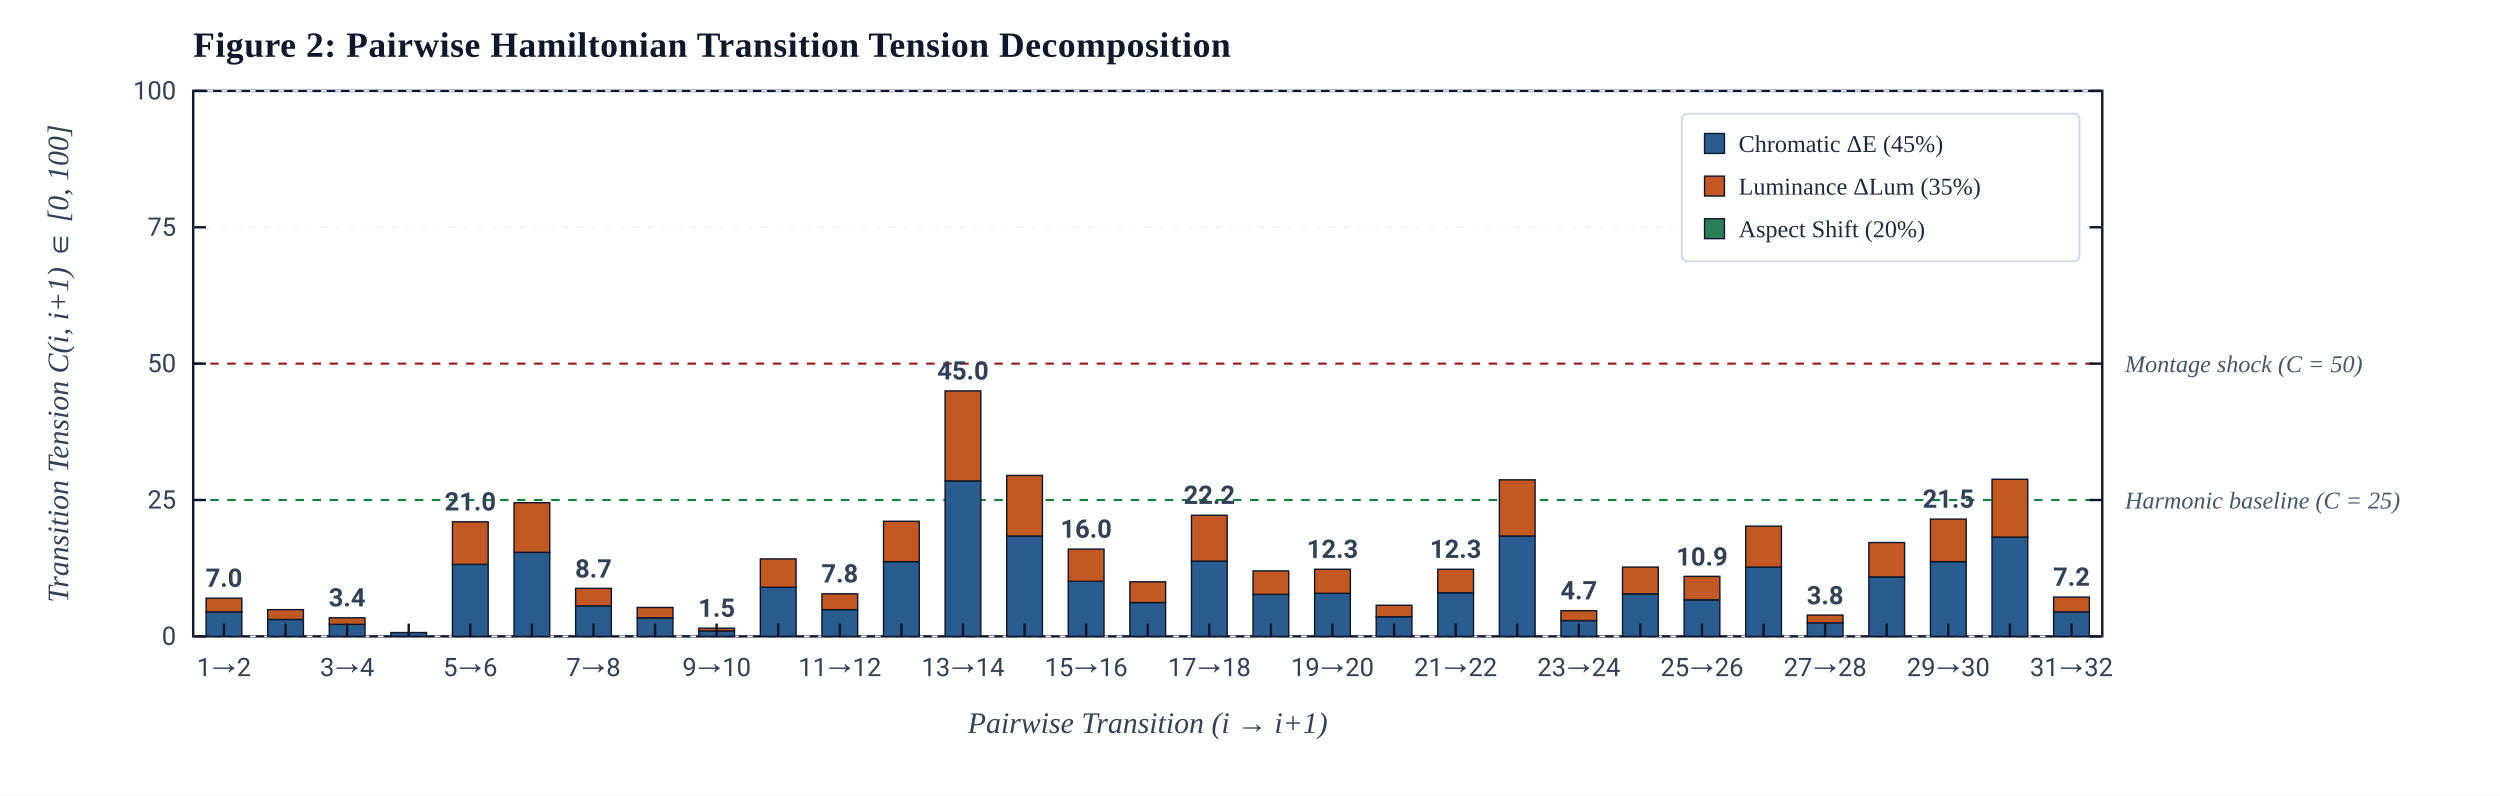
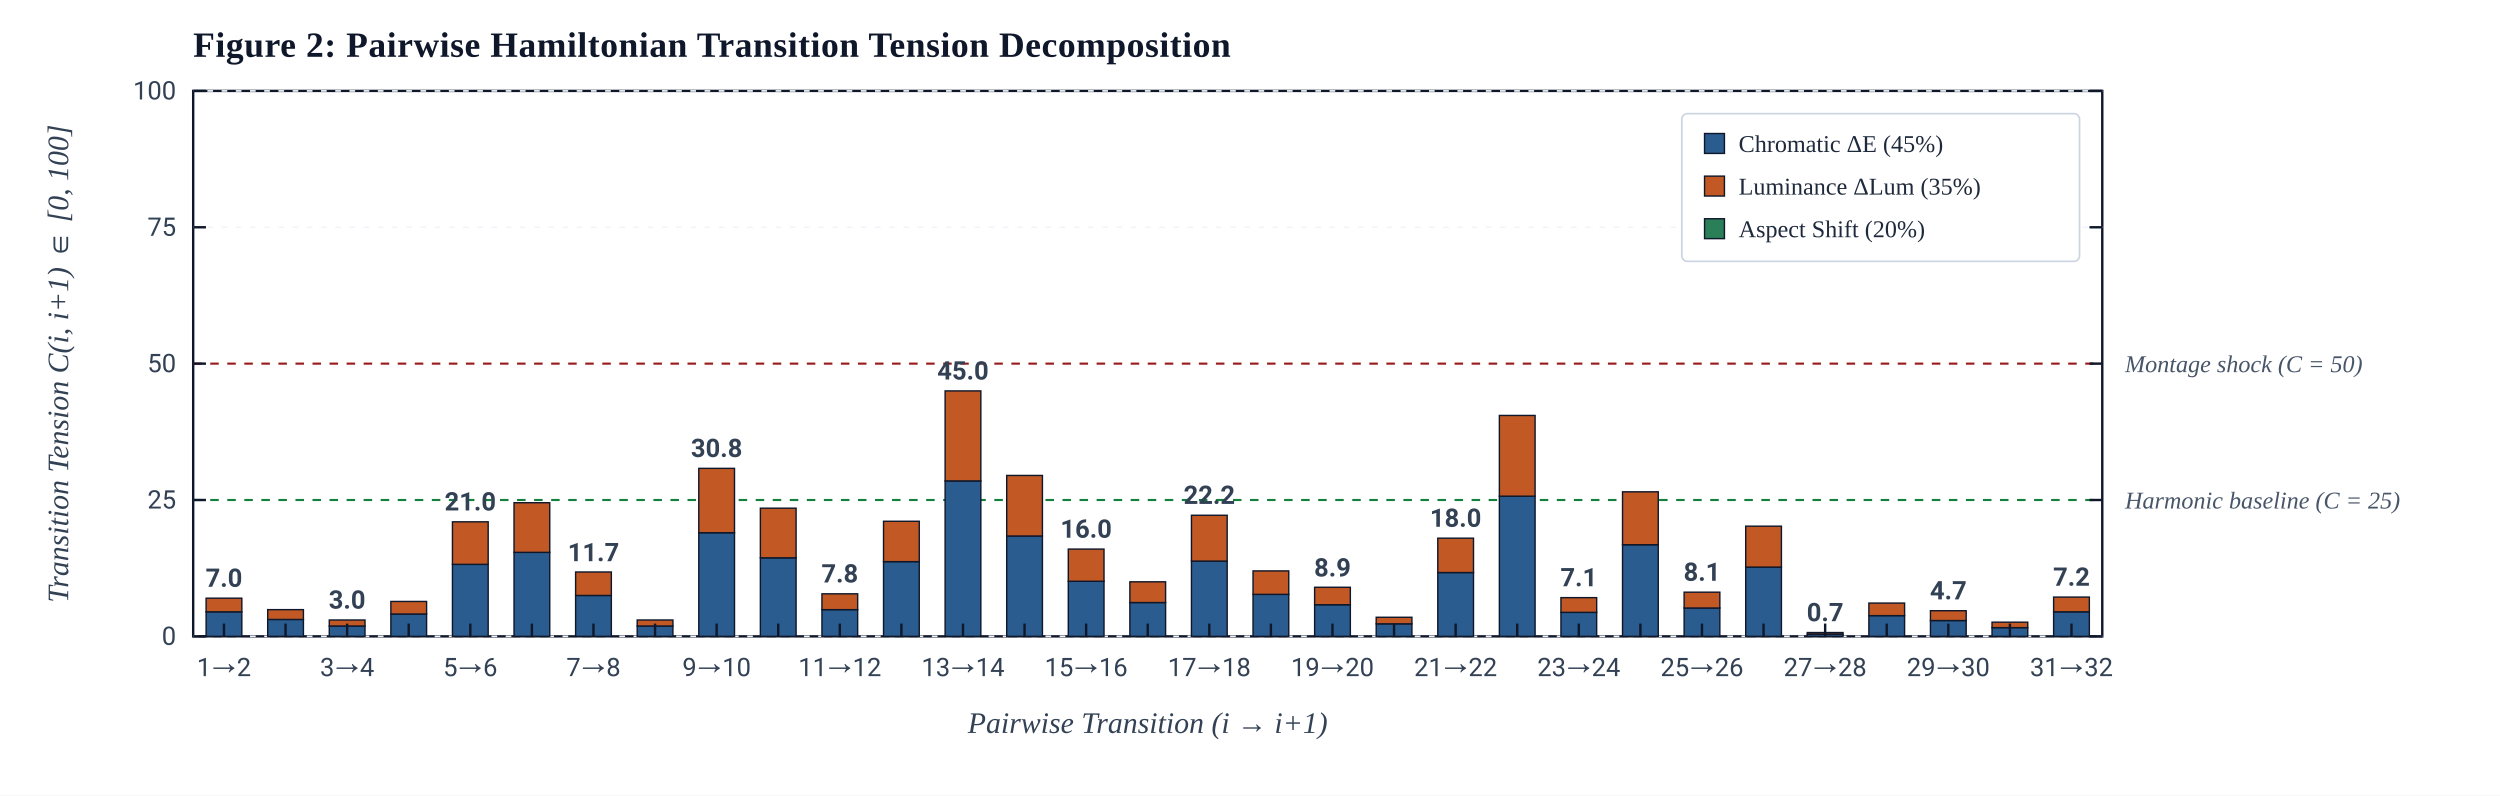
<svg xmlns="http://www.w3.org/2000/svg" viewBox="0 0 880 280" width="100%" height="100%">
  <style>
    .paper-bg { fill: #ffffff; }
    .spine-box { fill: #ffffff; stroke: #0f172a; stroke-width: 0.85; }
    .academic-grid { stroke: #f1f5f9; stroke-width: 0.6; stroke-dasharray: 2 3; }
    .tick-line { stroke: #0f172a; stroke-width: 0.85; }
    .fig-heading { fill: #0f172a; font-family: "Times New Roman", Times, "Nimbus Roman No9 L", "Liberation Serif", serif; font-size: 12.5px; font-weight: bold; letter-spacing: 0.2px; }
    .axis-title { fill: #334155; font-family: "Times New Roman", Times, "Nimbus Roman No9 L", "Liberation Serif", serif; font-size: 10.5px; font-style: italic; }
    .tick-label { fill: #334155; font-family: -apple-system, BlinkMacSystemFont, "Segoe UI", Roboto, Helvetica, Arial, sans-serif; font-size: 9px; font-variant-numeric: tabular-nums; }
    .threshold-label { fill: #475569; font-family: "Times New Roman", Times, "Nimbus Roman No9 L", "Liberation Serif", serif; font-size: 8.5px; font-style: italic; }
    .legend-text { fill: #1e293b; font-family: "Times New Roman", Times, "Nimbus Roman No9 L", "Liberation Serif", serif; font-size: 8.5px; }
  </style>
  <rect width="880" height="280" class="paper-bg" />
  <text x="68" y="20" class="fig-heading">Figure 2: Pairwise Hamiltonian Transition Tension Decomposition</text>
  <rect x="68" y="32" width="672" height="192" class="spine-box" />
  <text transform="translate(24, 128) rotate(-90)" class="axis-title" text-anchor="middle">Transition Tension C(i, i+1) ∈ [0, 100]</text>
  <line x1="68" y1="32" x2="740" y2="32" class="academic-grid" />
  <line x1="68" y1="32" x2="72.5" y2="32" class="tick-line" />
  <line x1="735.5" y1="32" x2="740" y2="32" class="tick-line" />
  <text x="62" y="35" class="tick-label" text-anchor="end">100</text>
  <line x1="68" y1="80" x2="740" y2="80" class="academic-grid" />
  <line x1="68" y1="80" x2="72.5" y2="80" class="tick-line" />
  <line x1="735.5" y1="80" x2="740" y2="80" class="tick-line" />
  <text x="62" y="83" class="tick-label" text-anchor="end">75</text>
  <line x1="68" y1="128" x2="740" y2="128" stroke="#991b1b" stroke-width="0.75" stroke-dasharray="3 3" />
  <text x="748" y="131" class="threshold-label" fill="#991b1b" text-anchor="start">Montage shock (C = 50)</text>
  <line x1="68" y1="128" x2="72.5" y2="128" class="tick-line" />
  <line x1="735.5" y1="128" x2="740" y2="128" class="tick-line" />
  <text x="62" y="131" class="tick-label" text-anchor="end">50</text>
  <line x1="68" y1="176" x2="740" y2="176" stroke="#15803d" stroke-width="0.75" stroke-dasharray="3 3" />
  <text x="748" y="179" class="threshold-label" fill="#15803d" text-anchor="start">Harmonic baseline (C = 25)</text>
  <line x1="68" y1="176" x2="72.5" y2="176" class="tick-line" />
  <line x1="735.5" y1="176" x2="740" y2="176" class="tick-line" />
  <text x="62" y="179" class="tick-label" text-anchor="end">25</text>
  <line x1="68" y1="224" x2="740" y2="224" class="academic-grid" />
  <line x1="68" y1="224" x2="72.5" y2="224" class="tick-line" />
  <line x1="735.5" y1="224" x2="740" y2="224" class="tick-line" />
  <text x="62" y="227" class="tick-label" text-anchor="end">0</text>
  <rect x="72.552" y="215.36" width="12.573" height="8.64" fill="#2b5c8f" stroke="#0f172a" stroke-width="0.5" />
  <rect x="72.552" y="210.56" width="12.573" height="4.8" fill="#c25925" stroke="#0f172a" stroke-width="0.5" />
  <text x="78.839" y="206.56" class="tick-label" font-weight="600" text-anchor="middle">7.0</text>
  <line x1="78.839" y1="219.5" x2="78.839" y2="224" class="tick-line" />
  <text x="78.839" y="238" class="tick-label" text-anchor="middle">1→2</text>
  <rect x="94.23" y="218.048" width="12.573" height="5.952" fill="#2b5c8f" stroke="#0f172a" stroke-width="0.5" />
  <rect x="94.23" y="214.592" width="12.573" height="3.456" fill="#c25925" stroke="#0f172a" stroke-width="0.5" />
  <line x1="100.516" y1="219.5" x2="100.516" y2="224" class="tick-line" />
-   <rect x="115.907" y="219.776" width="12.573" height="4.224" fill="#2b5c8f" stroke="#0f172a" stroke-width="0.5" />
-   <rect x="115.907" y="217.472" width="12.573" height="2.304" fill="#c25925" stroke="#0f172a" stroke-width="0.5" />
-   <text x="122.194" y="213.472" class="tick-label" font-weight="600" text-anchor="middle">3.4</text>
+   <rect x="115.907" y="220.352" width="12.573" height="3.648" fill="#2b5c8f" stroke="#0f172a" stroke-width="0.5" />
+   <rect x="115.907" y="218.24" width="12.573" height="2.112" fill="#c25925" stroke="#0f172a" stroke-width="0.5" />
+   <text x="122.194" y="214.24" class="tick-label" font-weight="600" text-anchor="middle">3.0</text>
  <line x1="122.194" y1="219.5" x2="122.194" y2="224" class="tick-line" />
  <text x="122.194" y="238" class="tick-label" text-anchor="middle">3→4</text>
-   <rect x="137.585" y="222.656" width="12.573" height="1.344" fill="#2b5c8f" stroke="#0f172a" stroke-width="0.5" />
+   <rect x="137.585" y="216.128" width="12.573" height="7.872" fill="#2b5c8f" stroke="#0f172a" stroke-width="0.5" />
+   <rect x="137.585" y="211.712" width="12.573" height="4.416" fill="#c25925" stroke="#0f172a" stroke-width="0.5" />
  <line x1="143.871" y1="219.5" x2="143.871" y2="224" class="tick-line" />
  <rect x="159.262" y="198.656" width="12.573" height="25.344" fill="#2b5c8f" stroke="#0f172a" stroke-width="0.5" />
  <rect x="159.262" y="183.68" width="12.573" height="14.976" fill="#c25925" stroke="#0f172a" stroke-width="0.5" />
  <text x="165.548" y="179.68" class="tick-label" font-weight="600" text-anchor="middle">21.0</text>
  <line x1="165.548" y1="219.5" x2="165.548" y2="224" class="tick-line" />
  <text x="165.548" y="238" class="tick-label" text-anchor="middle">5→6</text>
  <rect x="180.939" y="194.432" width="12.573" height="29.568" fill="#2b5c8f" stroke="#0f172a" stroke-width="0.5" />
  <rect x="180.939" y="176.96" width="12.573" height="17.472" fill="#c25925" stroke="#0f172a" stroke-width="0.5" />
  <line x1="187.226" y1="219.5" x2="187.226" y2="224" class="tick-line" />
-   <rect x="202.617" y="213.248" width="12.573" height="10.752" fill="#2b5c8f" stroke="#0f172a" stroke-width="0.5" />
-   <rect x="202.617" y="207.104" width="12.573" height="6.144" fill="#c25925" stroke="#0f172a" stroke-width="0.5" />
-   <text x="208.903" y="203.296" class="tick-label" font-weight="600" text-anchor="middle">8.7</text>
+   <rect x="202.617" y="209.6" width="12.573" height="14.4" fill="#2b5c8f" stroke="#0f172a" stroke-width="0.5" />
+   <rect x="202.617" y="201.344" width="12.573" height="8.256" fill="#c25925" stroke="#0f172a" stroke-width="0.5" />
+   <text x="208.903" y="197.536" class="tick-label" font-weight="600" text-anchor="middle">11.7</text>
  <line x1="208.903" y1="219.5" x2="208.903" y2="224" class="tick-line" />
  <text x="208.903" y="238" class="tick-label" text-anchor="middle">7→8</text>
-   <rect x="224.294" y="217.472" width="12.573" height="6.528" fill="#2b5c8f" stroke="#0f172a" stroke-width="0.5" />
-   <rect x="224.294" y="213.824" width="12.573" height="3.648" fill="#c25925" stroke="#0f172a" stroke-width="0.5" />
+   <rect x="224.294" y="220.352" width="12.573" height="3.648" fill="#2b5c8f" stroke="#0f172a" stroke-width="0.5" />
+   <rect x="224.294" y="218.24" width="12.573" height="2.112" fill="#c25925" stroke="#0f172a" stroke-width="0.5" />
  <line x1="230.581" y1="219.5" x2="230.581" y2="224" class="tick-line" />
-   <rect x="245.972" y="222.08" width="12.573" height="1.92" fill="#2b5c8f" stroke="#0f172a" stroke-width="0.5" />
-   <rect x="245.972" y="221.12" width="12.573" height="0.96" fill="#c25925" stroke="#0f172a" stroke-width="0.5" />
-   <text x="252.258" y="217.12" class="tick-label" font-weight="600" text-anchor="middle">1.5</text>
+   <rect x="245.972" y="187.52" width="12.573" height="36.48" fill="#2b5c8f" stroke="#0f172a" stroke-width="0.5" />
+   <rect x="245.972" y="164.864" width="12.573" height="22.656" fill="#c25925" stroke="#0f172a" stroke-width="0.5" />
+   <text x="252.258" y="160.864" class="tick-label" font-weight="600" text-anchor="middle">30.8</text>
  <line x1="252.258" y1="219.5" x2="252.258" y2="224" class="tick-line" />
  <text x="252.258" y="238" class="tick-label" text-anchor="middle">9→10</text>
-   <rect x="267.649" y="206.72" width="12.573" height="17.28" fill="#2b5c8f" stroke="#0f172a" stroke-width="0.5" />
-   <rect x="267.649" y="196.736" width="12.573" height="9.984" fill="#c25925" stroke="#0f172a" stroke-width="0.5" />
+   <rect x="267.649" y="196.352" width="12.573" height="27.648" fill="#2b5c8f" stroke="#0f172a" stroke-width="0.5" />
+   <rect x="267.649" y="178.88" width="12.573" height="17.472" fill="#c25925" stroke="#0f172a" stroke-width="0.5" />
  <line x1="273.935" y1="219.5" x2="273.935" y2="224" class="tick-line" />
  <rect x="289.326" y="214.592" width="12.573" height="9.408" fill="#2b5c8f" stroke="#0f172a" stroke-width="0.5" />
  <rect x="289.326" y="209.024" width="12.573" height="5.568" fill="#c25925" stroke="#0f172a" stroke-width="0.5" />
  <text x="295.613" y="205.024" class="tick-label" font-weight="600" text-anchor="middle">7.8</text>
  <line x1="295.613" y1="219.5" x2="295.613" y2="224" class="tick-line" />
  <text x="295.613" y="238" class="tick-label" text-anchor="middle">11→12</text>
  <rect x="311.004" y="197.696" width="12.573" height="26.304" fill="#2b5c8f" stroke="#0f172a" stroke-width="0.5" />
  <rect x="311.004" y="183.488" width="12.573" height="14.208" fill="#c25925" stroke="#0f172a" stroke-width="0.5" />
  <line x1="317.29" y1="219.5" x2="317.29" y2="224" class="tick-line" />
  <rect x="332.681" y="169.28" width="12.573" height="54.72" fill="#2b5c8f" stroke="#0f172a" stroke-width="0.5" />
  <rect x="332.681" y="137.6" width="12.573" height="31.68" fill="#c25925" stroke="#0f172a" stroke-width="0.5" />
  <text x="338.968" y="133.6" class="tick-label" font-weight="600" text-anchor="middle">45.0</text>
  <line x1="338.968" y1="219.5" x2="338.968" y2="224" class="tick-line" />
  <text x="338.968" y="238" class="tick-label" text-anchor="middle">13→14</text>
  <rect x="354.359" y="188.672" width="12.573" height="35.328" fill="#2b5c8f" stroke="#0f172a" stroke-width="0.5" />
  <rect x="354.359" y="167.36" width="12.573" height="21.312" fill="#c25925" stroke="#0f172a" stroke-width="0.5" />
  <line x1="360.645" y1="219.5" x2="360.645" y2="224" class="tick-line" />
  <rect x="376.036" y="204.608" width="12.573" height="19.392" fill="#2b5c8f" stroke="#0f172a" stroke-width="0.5" />
  <rect x="376.036" y="193.28" width="12.573" height="11.328" fill="#c25925" stroke="#0f172a" stroke-width="0.5" />
  <text x="382.323" y="189.28" class="tick-label" font-weight="600" text-anchor="middle">16.0</text>
  <line x1="382.323" y1="219.5" x2="382.323" y2="224" class="tick-line" />
  <text x="382.323" y="238" class="tick-label" text-anchor="middle">15→16</text>
  <rect x="397.714" y="212.096" width="12.573" height="11.904" fill="#2b5c8f" stroke="#0f172a" stroke-width="0.5" />
  <rect x="397.714" y="204.8" width="12.573" height="7.296" fill="#c25925" stroke="#0f172a" stroke-width="0.5" />
  <line x1="404" y1="219.5" x2="404" y2="224" class="tick-line" />
  <rect x="419.391" y="197.504" width="12.573" height="26.496" fill="#2b5c8f" stroke="#0f172a" stroke-width="0.5" />
  <rect x="419.391" y="181.376" width="12.573" height="16.128" fill="#c25925" stroke="#0f172a" stroke-width="0.5" />
  <text x="425.677" y="177.376" class="tick-label" font-weight="600" text-anchor="middle">22.2</text>
  <line x1="425.677" y1="219.5" x2="425.677" y2="224" class="tick-line" />
  <text x="425.677" y="238" class="tick-label" text-anchor="middle">17→18</text>
  <rect x="441.068" y="209.216" width="12.573" height="14.784" fill="#2b5c8f" stroke="#0f172a" stroke-width="0.5" />
  <rect x="441.068" y="200.96" width="12.573" height="8.256" fill="#c25925" stroke="#0f172a" stroke-width="0.5" />
  <line x1="447.355" y1="219.5" x2="447.355" y2="224" class="tick-line" />
-   <rect x="462.746" y="208.832" width="12.573" height="15.168" fill="#2b5c8f" stroke="#0f172a" stroke-width="0.5" />
-   <rect x="462.746" y="200.384" width="12.573" height="8.448" fill="#c25925" stroke="#0f172a" stroke-width="0.5" />
-   <text x="469.032" y="196.384" class="tick-label" font-weight="600" text-anchor="middle">12.3</text>
+   <rect x="462.746" y="212.864" width="12.573" height="11.136" fill="#2b5c8f" stroke="#0f172a" stroke-width="0.5" />
+   <rect x="462.746" y="206.72" width="12.573" height="6.144" fill="#c25925" stroke="#0f172a" stroke-width="0.5" />
+   <text x="469.032" y="202.912" class="tick-label" font-weight="600" text-anchor="middle">8.9</text>
  <line x1="469.032" y1="219.5" x2="469.032" y2="224" class="tick-line" />
  <text x="469.032" y="238" class="tick-label" text-anchor="middle">19→20</text>
-   <rect x="484.423" y="217.088" width="12.573" height="6.912" fill="#2b5c8f" stroke="#0f172a" stroke-width="0.5" />
-   <rect x="484.423" y="213.056" width="12.573" height="4.032" fill="#c25925" stroke="#0f172a" stroke-width="0.5" />
+   <rect x="484.423" y="219.584" width="12.573" height="4.416" fill="#2b5c8f" stroke="#0f172a" stroke-width="0.5" />
+   <rect x="484.423" y="217.28" width="12.573" height="2.304" fill="#c25925" stroke="#0f172a" stroke-width="0.5" />
  <line x1="490.71" y1="219.5" x2="490.71" y2="224" class="tick-line" />
-   <rect x="506.101" y="208.64" width="12.573" height="15.36" fill="#2b5c8f" stroke="#0f172a" stroke-width="0.5" />
-   <rect x="506.101" y="200.384" width="12.573" height="8.256" fill="#c25925" stroke="#0f172a" stroke-width="0.5" />
-   <text x="512.387" y="196.384" class="tick-label" font-weight="600" text-anchor="middle">12.3</text>
+   <rect x="506.101" y="201.536" width="12.573" height="22.464" fill="#2b5c8f" stroke="#0f172a" stroke-width="0.5" />
+   <rect x="506.101" y="189.44" width="12.573" height="12.096" fill="#c25925" stroke="#0f172a" stroke-width="0.5" />
+   <text x="512.387" y="185.44" class="tick-label" font-weight="600" text-anchor="middle">18.0</text>
  <line x1="512.387" y1="219.5" x2="512.387" y2="224" class="tick-line" />
  <text x="512.387" y="238" class="tick-label" text-anchor="middle">21→22</text>
-   <rect x="527.778" y="188.672" width="12.573" height="35.328" fill="#2b5c8f" stroke="#0f172a" stroke-width="0.5" />
-   <rect x="527.778" y="168.896" width="12.573" height="19.776" fill="#c25925" stroke="#0f172a" stroke-width="0.5" />
+   <rect x="527.778" y="174.656" width="12.573" height="49.344" fill="#2b5c8f" stroke="#0f172a" stroke-width="0.5" />
+   <rect x="527.778" y="146.24" width="12.573" height="28.416" fill="#c25925" stroke="#0f172a" stroke-width="0.5" />
  <line x1="534.065" y1="219.5" x2="534.065" y2="224" class="tick-line" />
-   <rect x="549.455" y="218.432" width="12.573" height="5.568" fill="#2b5c8f" stroke="#0f172a" stroke-width="0.5" />
-   <rect x="549.455" y="214.976" width="12.573" height="3.456" fill="#c25925" stroke="#0f172a" stroke-width="0.5" />
-   <text x="555.742" y="210.976" class="tick-label" font-weight="600" text-anchor="middle">4.7</text>
+   <rect x="549.455" y="215.552" width="12.573" height="8.448" fill="#2b5c8f" stroke="#0f172a" stroke-width="0.5" />
+   <rect x="549.455" y="210.368" width="12.573" height="5.184" fill="#c25925" stroke="#0f172a" stroke-width="0.5" />
+   <text x="555.742" y="206.368" class="tick-label" font-weight="600" text-anchor="middle">7.1</text>
  <line x1="555.742" y1="219.5" x2="555.742" y2="224" class="tick-line" />
  <text x="555.742" y="238" class="tick-label" text-anchor="middle">23→24</text>
-   <rect x="571.133" y="209.024" width="12.573" height="14.976" fill="#2b5c8f" stroke="#0f172a" stroke-width="0.5" />
-   <rect x="571.133" y="199.616" width="12.573" height="9.408" fill="#c25925" stroke="#0f172a" stroke-width="0.5" />
+   <rect x="571.133" y="191.744" width="12.573" height="32.256" fill="#2b5c8f" stroke="#0f172a" stroke-width="0.5" />
+   <rect x="571.133" y="173.12" width="12.573" height="18.624" fill="#c25925" stroke="#0f172a" stroke-width="0.5" />
  <line x1="577.419" y1="219.5" x2="577.419" y2="224" class="tick-line" />
-   <rect x="592.81" y="211.136" width="12.573" height="12.864" fill="#2b5c8f" stroke="#0f172a" stroke-width="0.5" />
-   <rect x="592.81" y="202.88" width="12.573" height="8.256" fill="#c25925" stroke="#0f172a" stroke-width="0.5" />
-   <text x="599.097" y="199.072" class="tick-label" font-weight="600" text-anchor="middle">10.9</text>
+   <rect x="592.81" y="214.016" width="12.573" height="9.984" fill="#2b5c8f" stroke="#0f172a" stroke-width="0.5" />
+   <rect x="592.81" y="208.448" width="12.573" height="5.568" fill="#c25925" stroke="#0f172a" stroke-width="0.5" />
+   <text x="599.097" y="204.448" class="tick-label" font-weight="600" text-anchor="middle">8.1</text>
  <line x1="599.097" y1="219.5" x2="599.097" y2="224" class="tick-line" />
  <text x="599.097" y="238" class="tick-label" text-anchor="middle">25→26</text>
  <rect x="614.488" y="199.616" width="12.573" height="24.384" fill="#2b5c8f" stroke="#0f172a" stroke-width="0.5" />
  <rect x="614.488" y="185.216" width="12.573" height="14.4" fill="#c25925" stroke="#0f172a" stroke-width="0.5" />
  <line x1="620.774" y1="219.5" x2="620.774" y2="224" class="tick-line" />
-   <rect x="636.165" y="219.2" width="12.573" height="4.8" fill="#2b5c8f" stroke="#0f172a" stroke-width="0.5" />
-   <rect x="636.165" y="216.512" width="12.573" height="2.688" fill="#c25925" stroke="#0f172a" stroke-width="0.5" />
-   <text x="642.452" y="212.704" class="tick-label" font-weight="600" text-anchor="middle">3.8</text>
+   <rect x="636.165" y="223.232" width="12.573" height="0.768" fill="#2b5c8f" stroke="#0f172a" stroke-width="0.5" />
+   <rect x="636.165" y="222.656" width="12.573" height="0.576" fill="#c25925" stroke="#0f172a" stroke-width="0.5" />
+   <text x="642.452" y="218.656" class="tick-label" font-weight="600" text-anchor="middle">0.7</text>
  <line x1="642.452" y1="219.5" x2="642.452" y2="224" class="tick-line" />
  <text x="642.452" y="238" class="tick-label" text-anchor="middle">27→28</text>
-   <rect x="657.843" y="203.072" width="12.573" height="20.928" fill="#2b5c8f" stroke="#0f172a" stroke-width="0.5" />
-   <rect x="657.843" y="190.976" width="12.573" height="12.096" fill="#c25925" stroke="#0f172a" stroke-width="0.5" />
+   <rect x="657.843" y="216.704" width="12.573" height="7.296" fill="#2b5c8f" stroke="#0f172a" stroke-width="0.5" />
+   <rect x="657.843" y="212.288" width="12.573" height="4.416" fill="#c25925" stroke="#0f172a" stroke-width="0.5" />
  <line x1="664.129" y1="219.5" x2="664.129" y2="224" class="tick-line" />
-   <rect x="679.52" y="197.696" width="12.573" height="26.304" fill="#2b5c8f" stroke="#0f172a" stroke-width="0.5" />
-   <rect x="679.52" y="182.72" width="12.573" height="14.976" fill="#c25925" stroke="#0f172a" stroke-width="0.5" />
-   <text x="685.806" y="178.72" class="tick-label" font-weight="600" text-anchor="middle">21.5</text>
+   <rect x="679.52" y="218.432" width="12.573" height="5.568" fill="#2b5c8f" stroke="#0f172a" stroke-width="0.5" />
+   <rect x="679.52" y="214.976" width="12.573" height="3.456" fill="#c25925" stroke="#0f172a" stroke-width="0.5" />
+   <text x="685.806" y="210.976" class="tick-label" font-weight="600" text-anchor="middle">4.7</text>
  <line x1="685.806" y1="219.5" x2="685.806" y2="224" class="tick-line" />
  <text x="685.806" y="238" class="tick-label" text-anchor="middle">29→30</text>
-   <rect x="701.197" y="189.056" width="12.573" height="34.944" fill="#2b5c8f" stroke="#0f172a" stroke-width="0.5" />
-   <rect x="701.197" y="168.704" width="12.573" height="20.352" fill="#c25925" stroke="#0f172a" stroke-width="0.5" />
+   <rect x="701.197" y="220.928" width="12.573" height="3.072" fill="#2b5c8f" stroke="#0f172a" stroke-width="0.5" />
+   <rect x="701.197" y="219.008" width="12.573" height="1.92" fill="#c25925" stroke="#0f172a" stroke-width="0.5" />
  <line x1="707.484" y1="219.5" x2="707.484" y2="224" class="tick-line" />
  <rect x="722.875" y="215.36" width="12.573" height="8.64" fill="#2b5c8f" stroke="#0f172a" stroke-width="0.5" />
  <rect x="722.875" y="210.176" width="12.573" height="5.184" fill="#c25925" stroke="#0f172a" stroke-width="0.5" />
  <text x="729.161" y="206.176" class="tick-label" font-weight="600" text-anchor="middle">7.2</text>
  <line x1="729.161" y1="219.5" x2="729.161" y2="224" class="tick-line" />
  <text x="729.161" y="238" class="tick-label" text-anchor="middle">31→32</text>
  <g transform="translate(592, 40)">
    <rect x="0" y="0" width="140" height="52" fill="#ffffff" fill-opacity="0.92" stroke="#cbd5e1" stroke-width="0.6" rx="2" />
    <rect x="8" y="7" width="7" height="7" fill="#2b5c8f" stroke="#0f172a" stroke-width="0.5" />
    <text x="20" y="13.5" class="legend-text">Chromatic ΔE (45%)</text>
    <rect x="8" y="22" width="7" height="7" fill="#c25925" stroke="#0f172a" stroke-width="0.5" />
    <text x="20" y="28.5" class="legend-text">Luminance ΔLum (35%)</text>
    <rect x="8" y="37" width="7" height="7" fill="#2a7e58" stroke="#0f172a" stroke-width="0.5" />
    <text x="20" y="43.5" class="legend-text">Aspect Shift (20%)</text>
  </g>
  <text x="404" y="258" class="axis-title" text-anchor="middle">Pairwise Transition (i → i+1)</text>
</svg>
